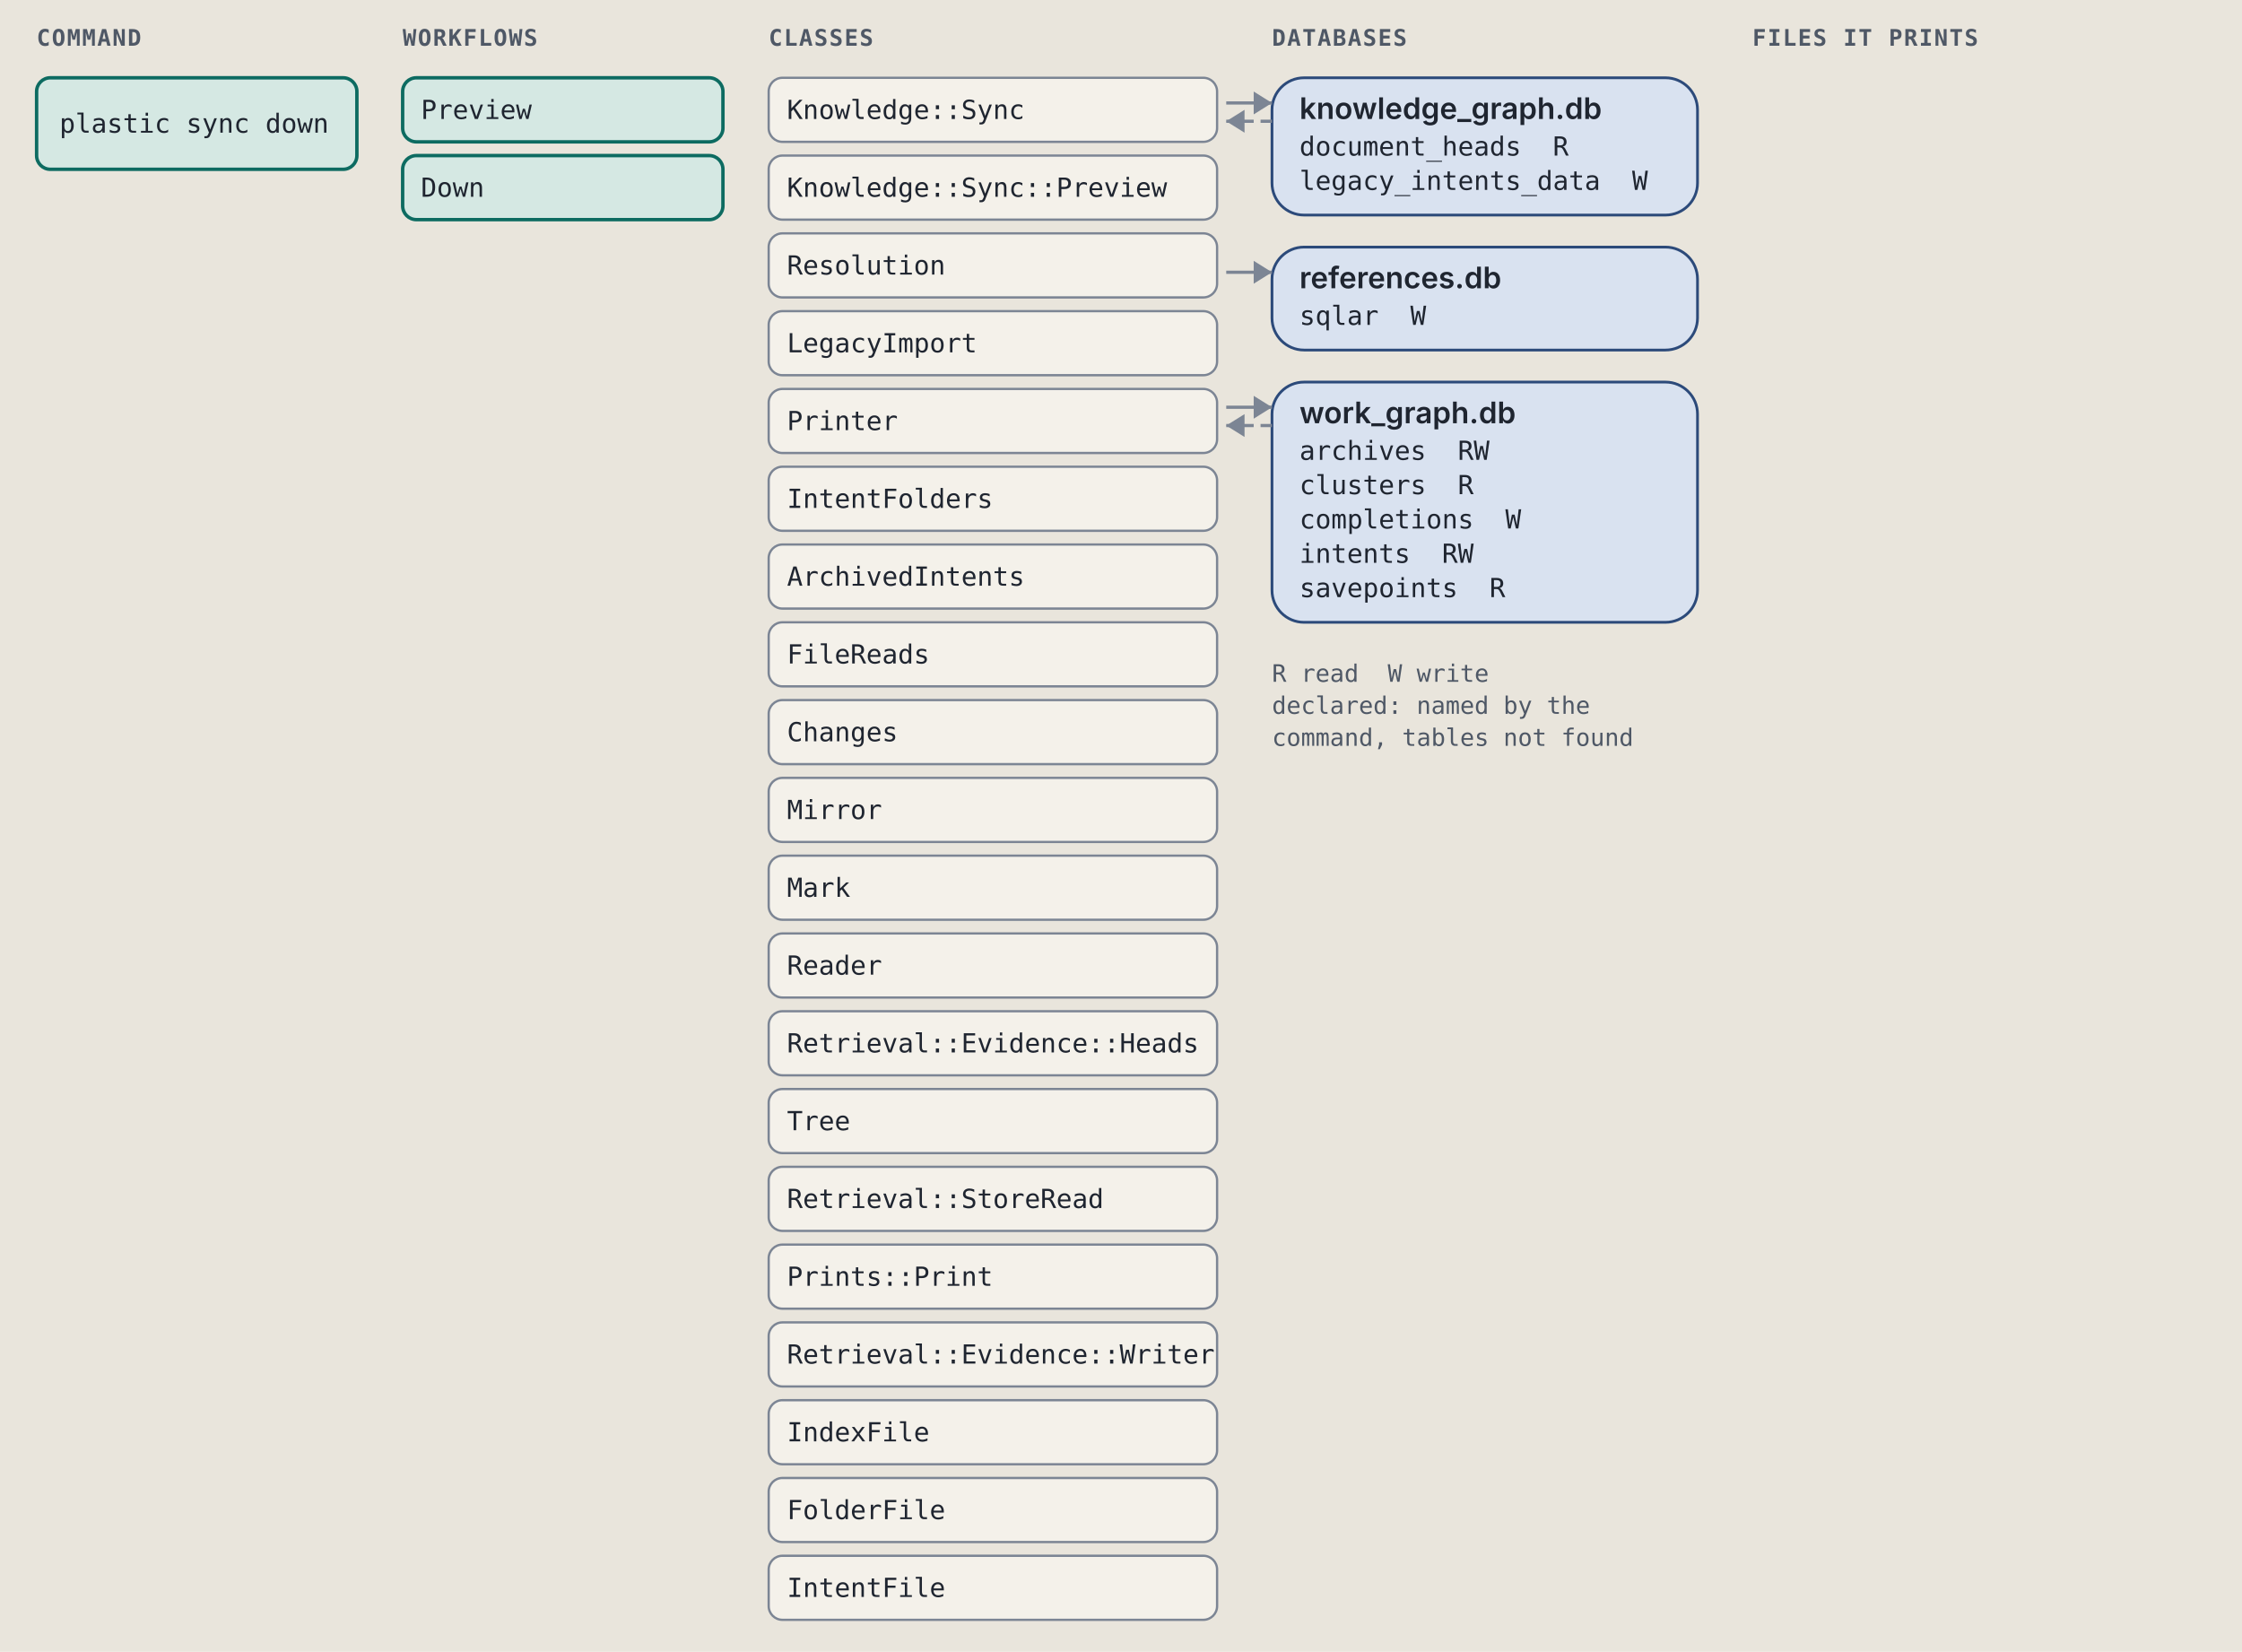
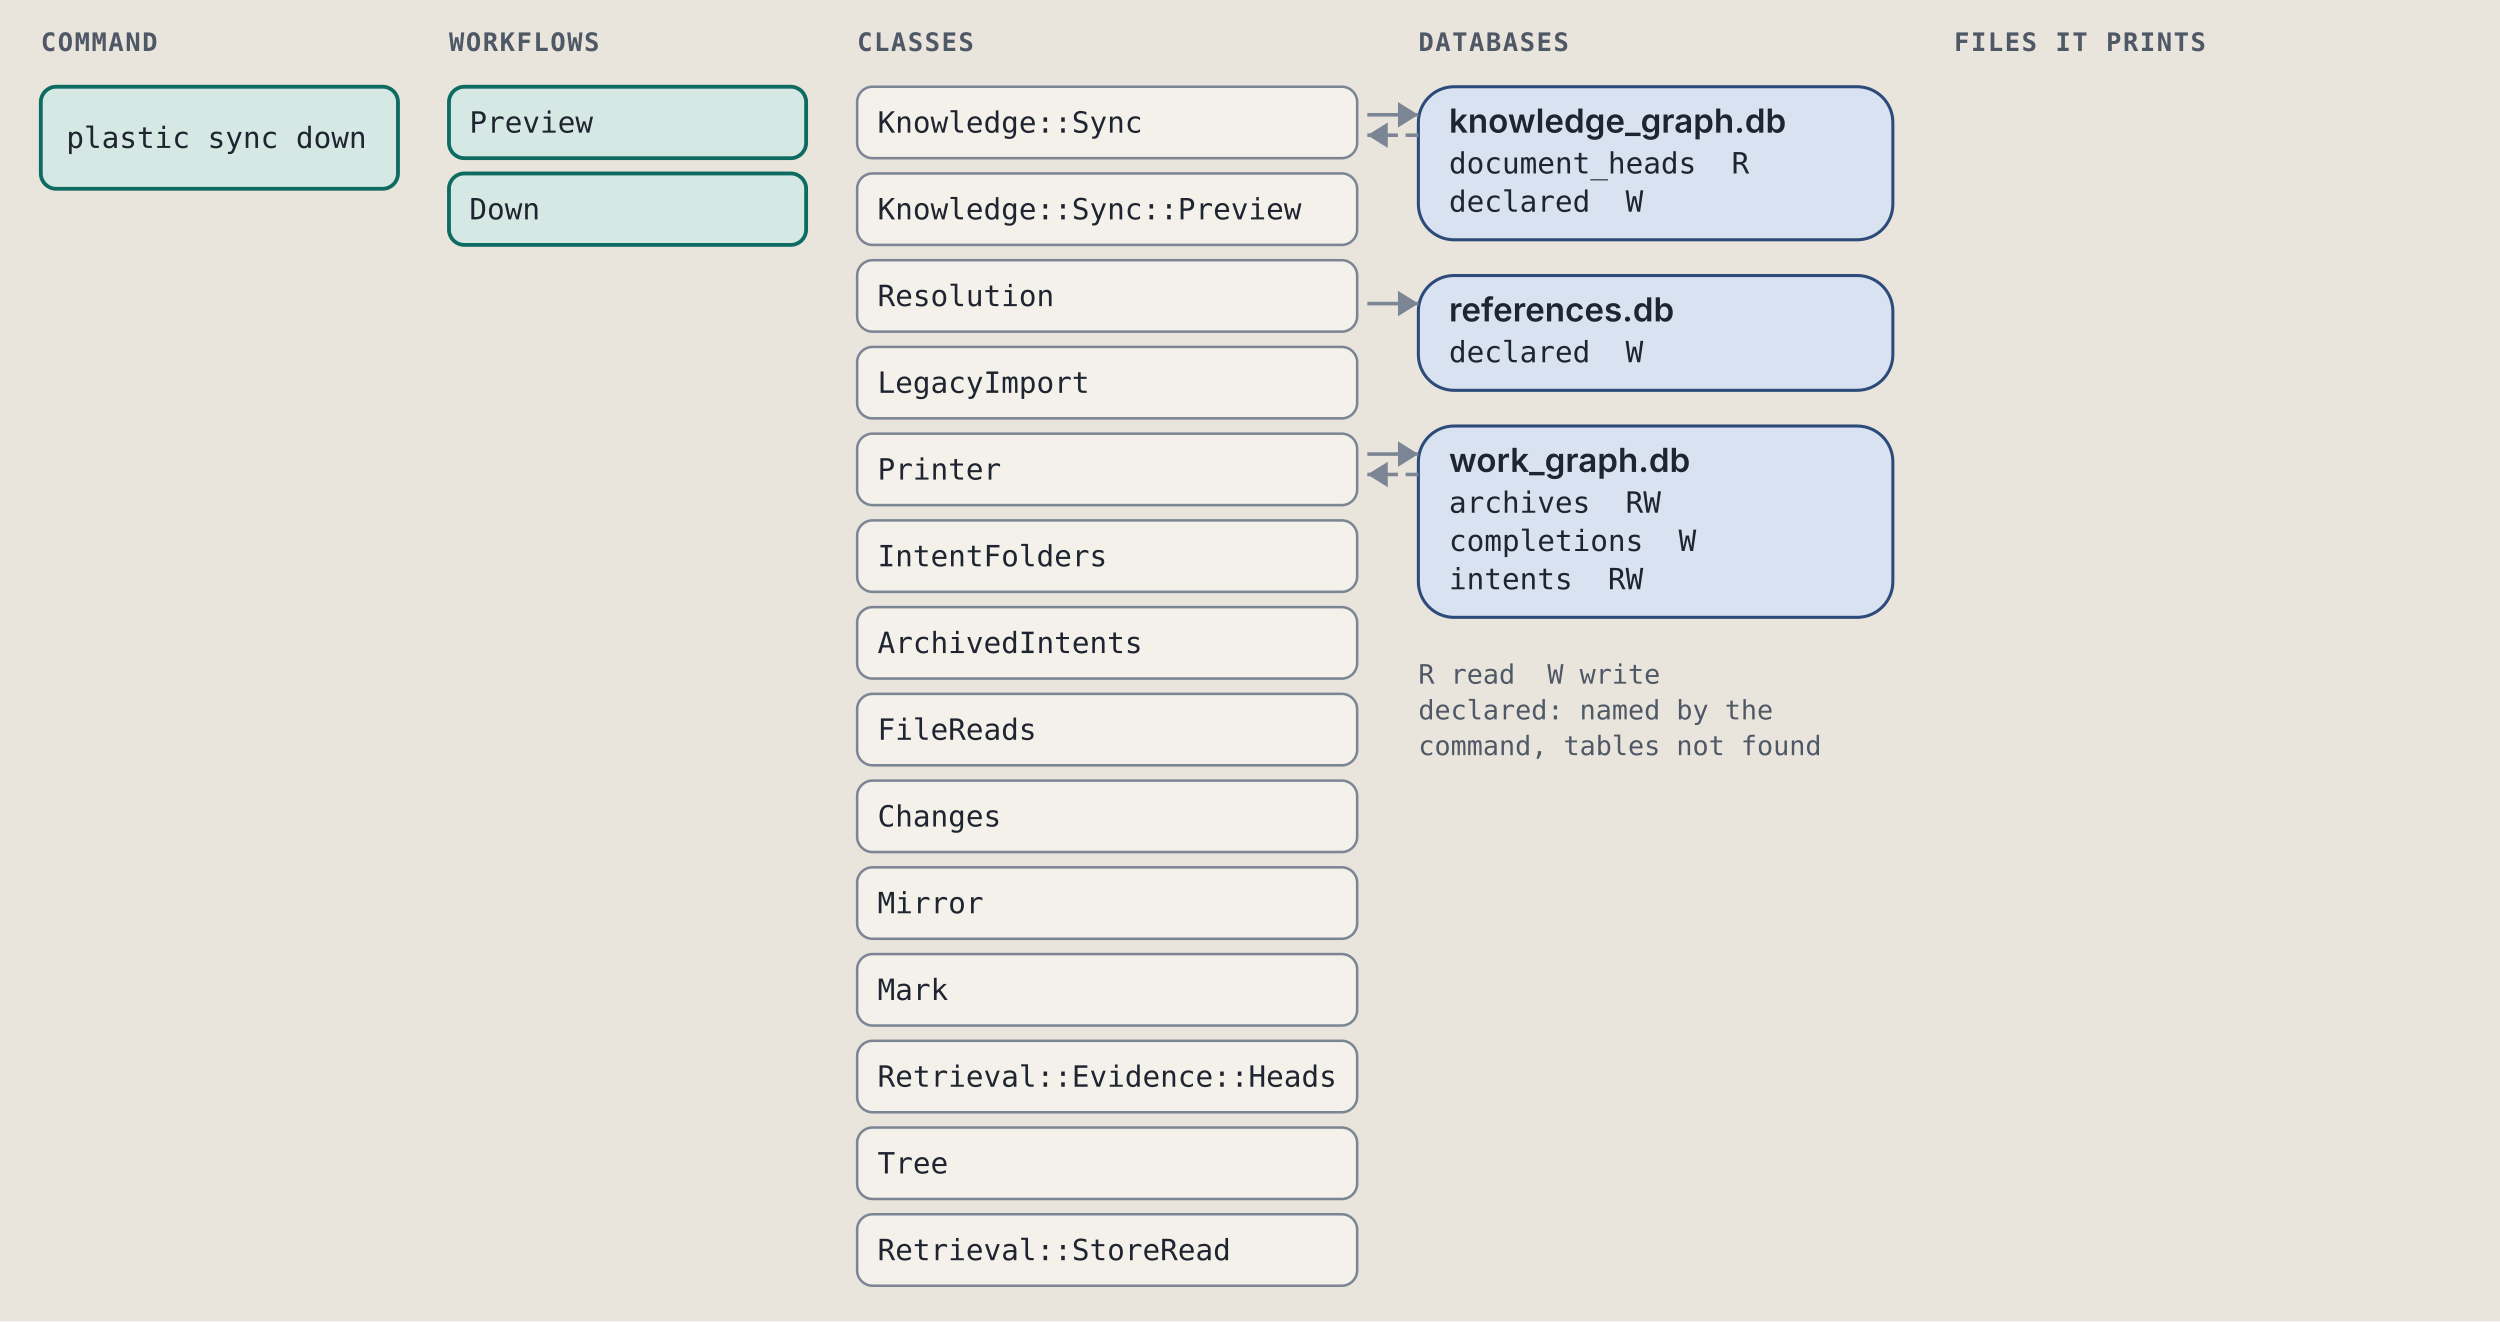
- <svg xmlns="http://www.w3.org/2000/svg" viewBox="0 0 980 722" width="980" height="722" role="img" xml:space="preserve">
+ <svg xmlns="http://www.w3.org/2000/svg" viewBox="0 0 980 518" width="980" height="518" role="img" xml:space="preserve">
  <style>.ground { fill: #e9e5dc; }
.card { fill: #f4f1ea; stroke: #7c8594; stroke-width: 1; }
.lane-code { fill: #d5e8e3; stroke: #0d6b61; stroke-width: 1.5; }
.lane-agent { fill: #f1e2c7; stroke: #9a5508; stroke-width: 1.5; }
.stop-refusal { fill: #e4dcf5; stroke: #5b35b0; stroke-width: 1.2; }
.stop-failure { fill: #f4d9d4; stroke: #a8261b; stroke-width: 1.2; }
.end { fill: #d9e2f0; stroke: #2c4a7a; stroke-width: 1.2; }
.wire { fill: none; stroke: #7c8594; stroke-width: 1.4; }
.wire-read { fill: none; stroke: #7c8594; stroke-width: 1.4; stroke-dasharray: 5 3; }
.wire-refusal { fill: none; stroke: #5b35b0; stroke-width: 1.2; stroke-dasharray: 4 3; }
.wire-failure { fill: none; stroke: #a8261b; stroke-width: 1.2; stroke-dasharray: 4 3; }
.head { fill: #7c8594; }
.t { fill: #1f2530; font: 12px "IBM Plex Sans", system-ui, -apple-system, "Segoe UI", sans-serif; }
.tb { fill: #1f2530; font: 600 13px "IBM Plex Sans", system-ui, -apple-system, "Segoe UI", sans-serif; }
.tm { fill: #1f2530; font: 11.5px "IBM Plex Mono", ui-monospace, Menlo, Consolas, monospace; }
.tag { font: 600 10px "IBM Plex Mono", ui-monospace, Menlo, Consolas, monospace; letter-spacing: .06em; }
.tag-code { fill: #0d6b61; } .tag-agent { fill: #9a5508; } .tag-refusal { fill: #5b35b0; }
.tag-failure { fill: #a8261b; } .tag-end { fill: #2c4a7a; } .tag-muted { fill: #4f5866; }
.tm.tag-muted { font-size: 10.5px; }
.db { fill: #d9e2f0; stroke: #2c4a7a; stroke-width: 1.2; }
.codebox { fill: #f4f1ea; stroke: #7c8594; stroke-width: 1; }
.cx { fill: #1f2530; font: 12px "IBM Plex Mono", ui-monospace, Menlo, Consolas, monospace; white-space: pre; }
.cx-n { fill: #4f5866; font: 11px "IBM Plex Mono", ui-monospace, Menlo, Consolas, monospace; }
.cx-k { fill: #5b35b0; } .cx-s { fill: #9a5508; } .cx-y { fill: #0d6b61; }
.cx-w { fill: #2c4a7a; font-weight: 600; } .cx-t { fill: #a8261b; } .cx-c { fill: #4f5866; font-style: italic; }
.badge { fill: #2c4a7a; } .badge-t { fill: #e9e5dc; font: 600 11px "IBM Plex Mono", ui-monospace, Menlo, Consolas, monospace; }
.bracket { fill: none; stroke: #2c4a7a; stroke-width: 1.4; }
.term { fill: #16191e; stroke: #7c8594; stroke-width: 1; }
.term-t { fill: #e6e2d8; font: 12px "IBM Plex Mono", ui-monospace, Menlo, Consolas, monospace; }
.term-p { fill: #8fd18f; font: 12px "IBM Plex Mono", ui-monospace, Menlo, Consolas, monospace; }
.term-m { fill: #a3abb6; font: 12px "IBM Plex Mono", ui-monospace, Menlo, Consolas, monospace; }
.big { font: 700 36px "IBM Plex Mono", ui-monospace, Menlo, Consolas, monospace; }

@media (prefers-color-scheme: dark) {
.ground { fill: #171a1f; }
.card { fill: #20242b; stroke: #8a93a2; stroke-width: 1; }
.lane-code { fill: #173a36; stroke: #5cc4b4; stroke-width: 1.5; }
.lane-agent { fill: #3d2e17; stroke: #e5a95a; stroke-width: 1.5; }
.stop-refusal { fill: #2d2445; stroke: #b59cf2; stroke-width: 1.2; }
.stop-failure { fill: #45211e; stroke: #f2958a; stroke-width: 1.2; }
.end { fill: #1f2c42; stroke: #97b6e8; stroke-width: 1.2; }
.wire { fill: none; stroke: #8a93a2; stroke-width: 1.4; }
.wire-read { fill: none; stroke: #8a93a2; stroke-width: 1.4; stroke-dasharray: 5 3; }
.wire-refusal { fill: none; stroke: #b59cf2; stroke-width: 1.2; stroke-dasharray: 4 3; }
.wire-failure { fill: none; stroke: #f2958a; stroke-width: 1.2; stroke-dasharray: 4 3; }
.head { fill: #8a93a2; }
.t { fill: #e8e4da; font: 12px "IBM Plex Sans", system-ui, -apple-system, "Segoe UI", sans-serif; }
.tb { fill: #e8e4da; font: 600 13px "IBM Plex Sans", system-ui, -apple-system, "Segoe UI", sans-serif; }
.tm { fill: #e8e4da; font: 11.5px "IBM Plex Mono", ui-monospace, Menlo, Consolas, monospace; }
.tag { font: 600 10px "IBM Plex Mono", ui-monospace, Menlo, Consolas, monospace; letter-spacing: .06em; }
.tag-code { fill: #5cc4b4; } .tag-agent { fill: #e5a95a; } .tag-refusal { fill: #b59cf2; }
.tag-failure { fill: #f2958a; } .tag-end { fill: #97b6e8; } .tag-muted { fill: #b3b9c3; }
.tm.tag-muted { font-size: 10.5px; }
.db { fill: #1f2c42; stroke: #97b6e8; stroke-width: 1.2; }
.codebox { fill: #20242b; stroke: #8a93a2; stroke-width: 1; }
.cx { fill: #e8e4da; font: 12px "IBM Plex Mono", ui-monospace, Menlo, Consolas, monospace; white-space: pre; }
.cx-n { fill: #b3b9c3; font: 11px "IBM Plex Mono", ui-monospace, Menlo, Consolas, monospace; }
.cx-k { fill: #b59cf2; } .cx-s { fill: #e5a95a; } .cx-y { fill: #5cc4b4; }
.cx-w { fill: #97b6e8; font-weight: 600; } .cx-t { fill: #f2958a; } .cx-c { fill: #b3b9c3; font-style: italic; }
.badge { fill: #97b6e8; } .badge-t { fill: #171a1f; font: 600 11px "IBM Plex Mono", ui-monospace, Menlo, Consolas, monospace; }
.bracket { fill: none; stroke: #97b6e8; stroke-width: 1.4; }
.term { fill: #16191e; stroke: #8a93a2; stroke-width: 1; }
.term-t { fill: #e6e2d8; font: 12px "IBM Plex Mono", ui-monospace, Menlo, Consolas, monospace; }
.term-p { fill: #8fd18f; font: 12px "IBM Plex Mono", ui-monospace, Menlo, Consolas, monospace; }
.term-m { fill: #a3abb6; font: 12px "IBM Plex Mono", ui-monospace, Menlo, Consolas, monospace; }
.big { font: 700 36px "IBM Plex Mono", ui-monospace, Menlo, Consolas, monospace; }
}</style>
  <rect width="100%" height="100%" class="ground" />
  <text x="16" y="20" class="tag tag-muted" text-anchor="start">COMMAND</text>
  <text x="176" y="20" class="tag tag-muted" text-anchor="start">WORKFLOWS</text>
  <text x="336" y="20" class="tag tag-muted" text-anchor="start">CLASSES</text>
  <text x="556" y="20" class="tag tag-muted" text-anchor="start">DATABASES</text>
  <text x="766" y="20" class="tag tag-muted" text-anchor="start">FILES IT PRINTS</text>
  <rect x="16" y="34" width="140" height="40" rx="6" class="lane-code" />
  <text x="26" y="58" class="tm" text-anchor="start">plastic sync down</text>
  <rect x="176" y="34" width="140" height="28" rx="6" class="lane-code" />
  <text x="184" y="52" class="tm" text-anchor="start">Preview</text>
  <rect x="176" y="68" width="140" height="28" rx="6" class="lane-code" />
  <text x="184" y="86" class="tm" text-anchor="start">Down</text>
  <rect x="336" y="34" width="196" height="28" rx="6" class="card" />
  <text x="344" y="52" class="tm" text-anchor="start">Knowledge::Sync</text>
  <rect x="336" y="68" width="196" height="28" rx="6" class="card" />
  <text x="344" y="86" class="tm" text-anchor="start">Knowledge::Sync::Preview</text>
  <rect x="336" y="102" width="196" height="28" rx="6" class="card" />
  <text x="344" y="120" class="tm" text-anchor="start">Resolution</text>
  <rect x="336" y="136" width="196" height="28" rx="6" class="card" />
  <text x="344" y="154" class="tm" text-anchor="start">LegacyImport</text>
  <rect x="336" y="170" width="196" height="28" rx="6" class="card" />
  <text x="344" y="188" class="tm" text-anchor="start">Printer</text>
  <rect x="336" y="204" width="196" height="28" rx="6" class="card" />
  <text x="344" y="222" class="tm" text-anchor="start">IntentFolders</text>
  <rect x="336" y="238" width="196" height="28" rx="6" class="card" />
  <text x="344" y="256" class="tm" text-anchor="start">ArchivedIntents</text>
  <rect x="336" y="272" width="196" height="28" rx="6" class="card" />
  <text x="344" y="290" class="tm" text-anchor="start">FileReads</text>
  <rect x="336" y="306" width="196" height="28" rx="6" class="card" />
  <text x="344" y="324" class="tm" text-anchor="start">Changes</text>
  <rect x="336" y="340" width="196" height="28" rx="6" class="card" />
  <text x="344" y="358" class="tm" text-anchor="start">Mirror</text>
  <rect x="336" y="374" width="196" height="28" rx="6" class="card" />
  <text x="344" y="392" class="tm" text-anchor="start">Mark</text>
  <rect x="336" y="408" width="196" height="28" rx="6" class="card" />
-   <text x="344" y="426" class="tm" text-anchor="start">Reader</text>
+   <text x="344" y="426" class="tm" text-anchor="start">Retrieval::Evidence::Heads</text>
  <rect x="336" y="442" width="196" height="28" rx="6" class="card" />
-   <text x="344" y="460" class="tm" text-anchor="start">Retrieval::Evidence::Heads</text>
+   <text x="344" y="460" class="tm" text-anchor="start">Tree</text>
  <rect x="336" y="476" width="196" height="28" rx="6" class="card" />
-   <text x="344" y="494" class="tm" text-anchor="start">Tree</text>
-   <rect x="336" y="510" width="196" height="28" rx="6" class="card" />
-   <text x="344" y="528" class="tm" text-anchor="start">Retrieval::StoreRead</text>
-   <rect x="336" y="544" width="196" height="28" rx="6" class="card" />
-   <text x="344" y="562" class="tm" text-anchor="start">Prints::Print</text>
-   <rect x="336" y="578" width="196" height="28" rx="6" class="card" />
-   <text x="344" y="596" class="tm" text-anchor="start">Retrieval::Evidence::Writer</text>
-   <rect x="336" y="612" width="196" height="28" rx="6" class="card" />
-   <text x="344" y="630" class="tm" text-anchor="start">IndexFile</text>
-   <rect x="336" y="646" width="196" height="28" rx="6" class="card" />
-   <text x="344" y="664" class="tm" text-anchor="start">FolderFile</text>
-   <rect x="336" y="680" width="196" height="28" rx="6" class="card" />
-   <text x="344" y="698" class="tm" text-anchor="start">IntentFile</text>
+   <text x="344" y="494" class="tm" text-anchor="start">Retrieval::StoreRead</text>
  <rect x="556" y="34" width="186" height="60" rx="14" class="db" />
  <text x="568" y="52" class="tb" text-anchor="start">knowledge_graph.db</text>
  <text x="568" y="68" class="tm" text-anchor="start">document_heads  R</text>
-   <text x="568" y="83" class="tm" text-anchor="start">legacy_intents_data  W</text>
+   <text x="568" y="83" class="tm" text-anchor="start">declared  W</text>
  <path d="M 536 45 L 556 45" class="wire" />
  <path d="M 548 40 L 556 45 L 548 50 Z" class="head" />
  <path d="M 556 53 L 536 53" class="wire-read" />
  <path d="M 544 48 L 536 53 L 544 58 Z" class="head" />
  <rect x="556" y="108" width="186" height="45" rx="14" class="db" />
  <text x="568" y="126" class="tb" text-anchor="start">references.db</text>
-   <text x="568" y="142" class="tm" text-anchor="start">sqlar  W</text>
+   <text x="568" y="142" class="tm" text-anchor="start">declared  W</text>
  <path d="M 536 119 L 556 119" class="wire" />
  <path d="M 548 114 L 556 119 L 548 124 Z" class="head" />
-   <rect x="556" y="167" width="186" height="105" rx="14" class="db" />
+   <rect x="556" y="167" width="186" height="75" rx="14" class="db" />
  <text x="568" y="185" class="tb" text-anchor="start">work_graph.db</text>
  <text x="568" y="201" class="tm" text-anchor="start">archives  RW</text>
-   <text x="568" y="216" class="tm" text-anchor="start">clusters  R</text>
-   <text x="568" y="231" class="tm" text-anchor="start">completions  W</text>
-   <text x="568" y="246" class="tm" text-anchor="start">intents  RW</text>
-   <text x="568" y="261" class="tm" text-anchor="start">savepoints  R</text>
+   <text x="568" y="216" class="tm" text-anchor="start">completions  W</text>
+   <text x="568" y="231" class="tm" text-anchor="start">intents  RW</text>
  <path d="M 536 178 L 556 178" class="wire" />
  <path d="M 548 173 L 556 178 L 548 183 Z" class="head" />
  <path d="M 556 186 L 536 186" class="wire-read" />
  <path d="M 544 181 L 536 186 L 544 191 Z" class="head" />
-   <text x="556" y="298" class="tm tag-muted" text-anchor="start">R read  W write</text>
-   <text x="556" y="312" class="tm tag-muted" text-anchor="start">declared: named by the</text>
-   <text x="556" y="326" class="tm tag-muted" text-anchor="start">command, tables not found</text>
+   <text x="556" y="268" class="tm tag-muted" text-anchor="start">R read  W write</text>
+   <text x="556" y="282" class="tm tag-muted" text-anchor="start">declared: named by the</text>
+   <text x="556" y="296" class="tm tag-muted" text-anchor="start">command, tables not found</text>
</svg>
